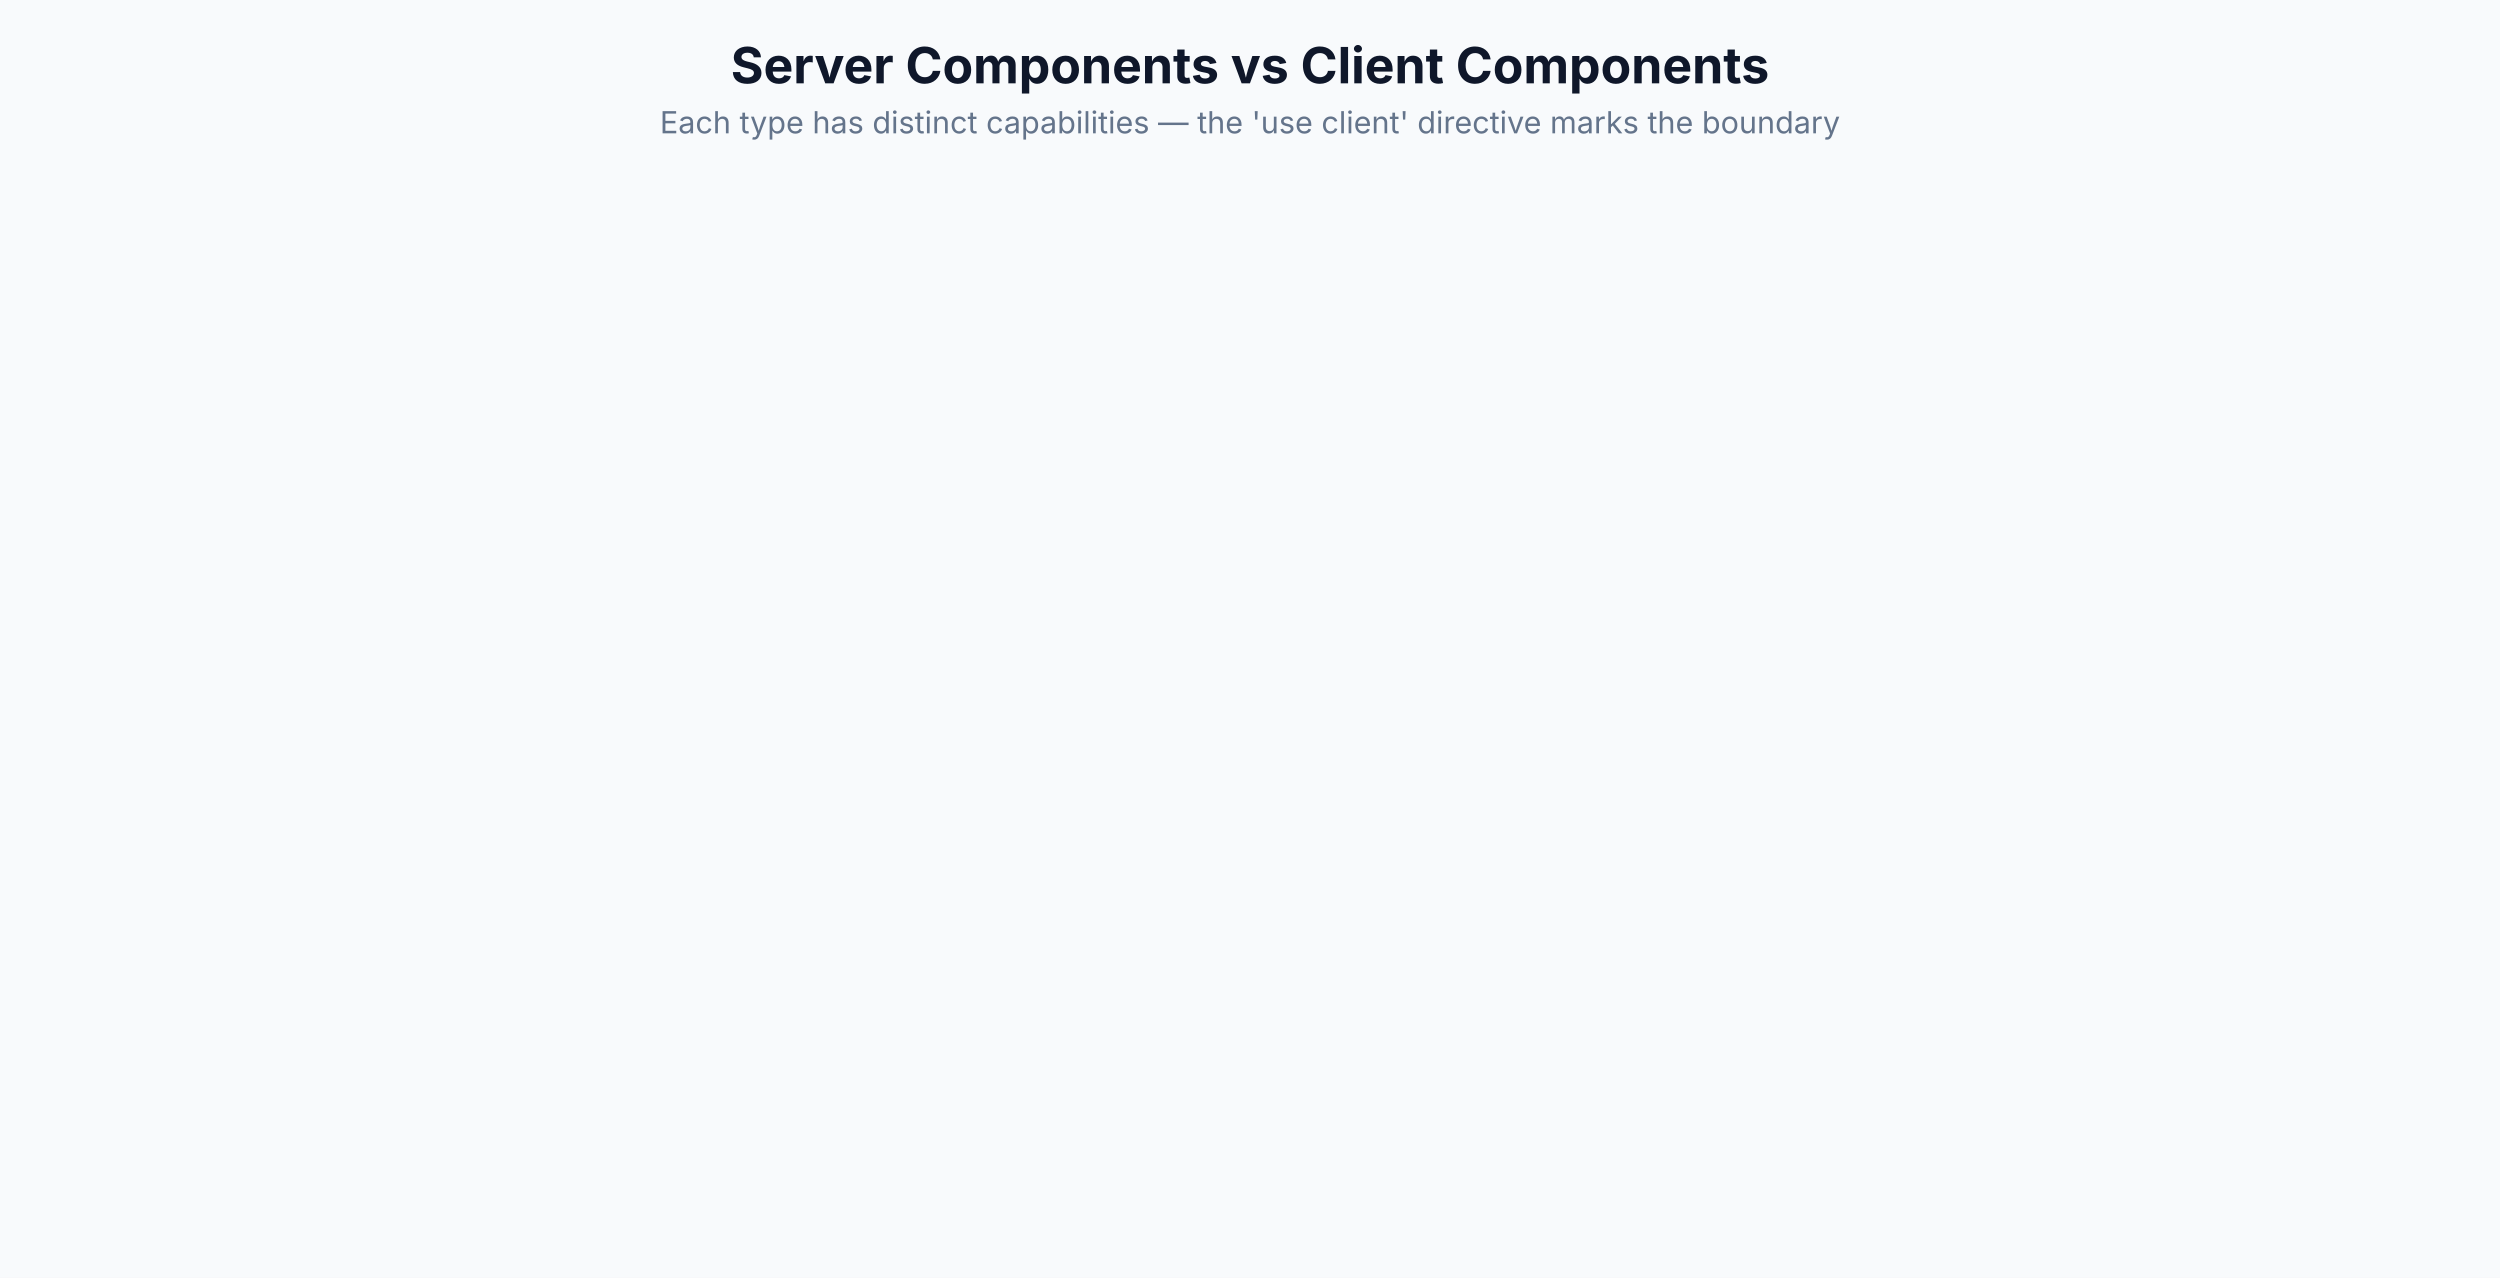
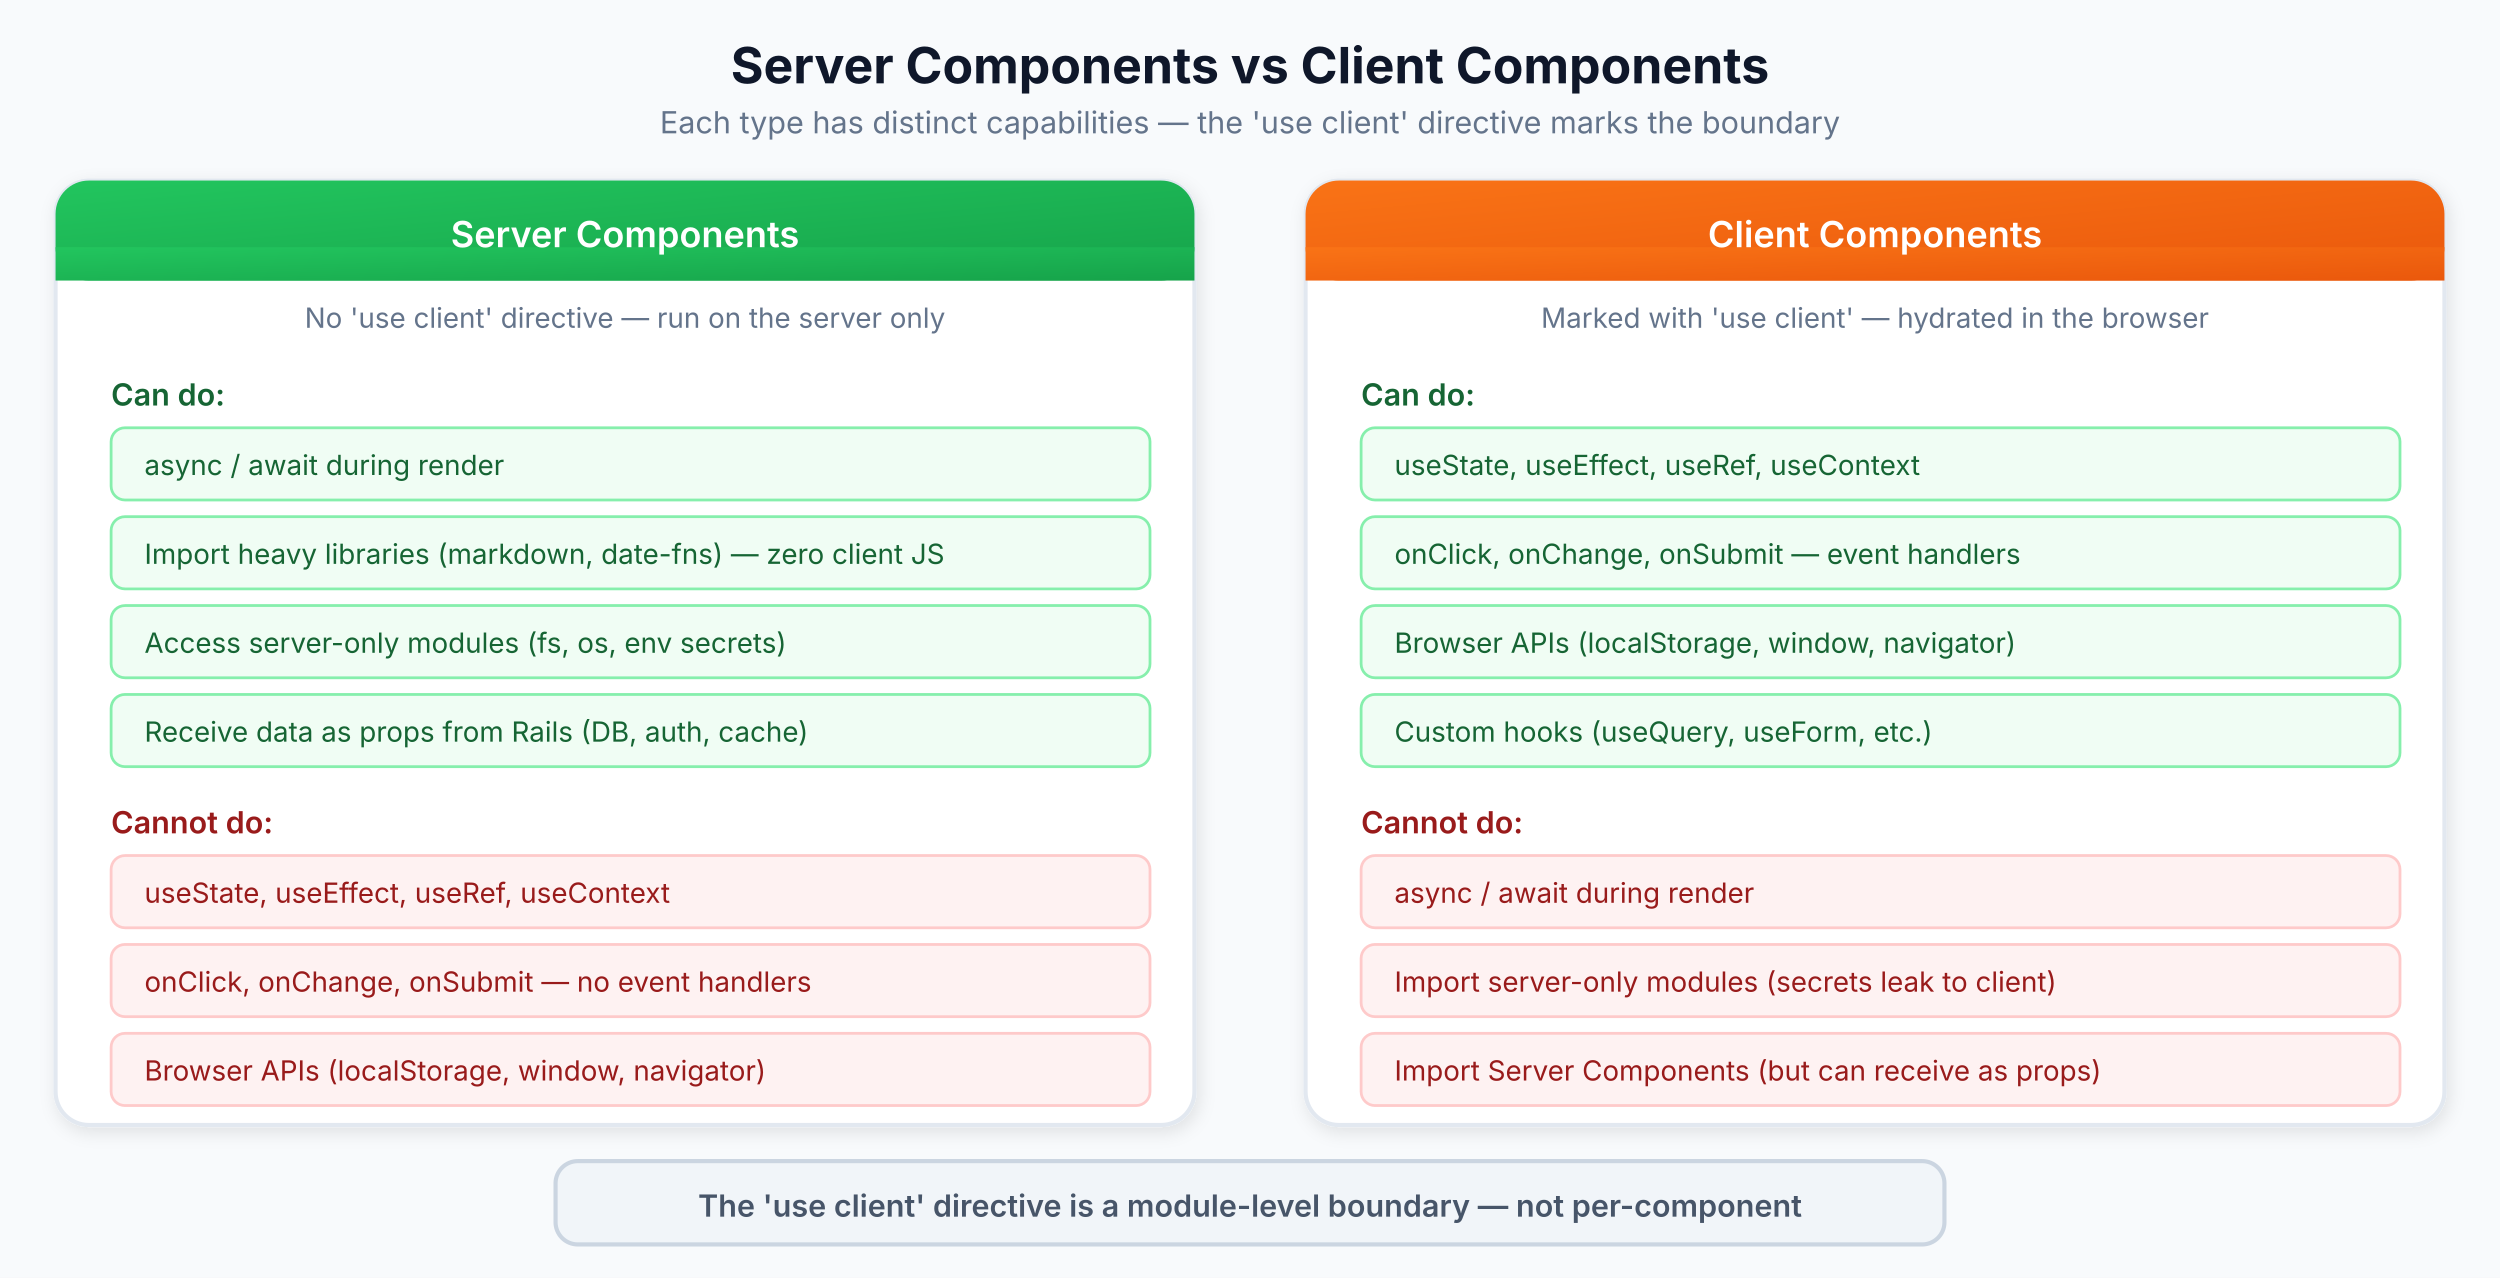
<svg xmlns="http://www.w3.org/2000/svg" viewBox="0 0 900 460" font-family="system-ui, -apple-system, 'Segoe UI', sans-serif">
  <defs>
    <linearGradient id="serverGrad" x1="0%" y1="0%" x2="100%" y2="100%">
      <stop offset="0%" stop-color="#22C55E" />
      <stop offset="100%" stop-color="#16A34A" />
    </linearGradient>
    <linearGradient id="clientGrad" x1="0%" y1="0%" x2="100%" y2="100%">
      <stop offset="0%" stop-color="#F97316" />
      <stop offset="100%" stop-color="#EA580C" />
    </linearGradient>
    <filter id="shadow">
      <feDropShadow dx="1" dy="2" stdDeviation="3" flood-opacity="0.1" />
    </filter>
    <style>
      .bg { fill: #F8FAFC; }
      .title { fill: #0F172A; }
      .subtitle { fill: #64748B; }
      .card { fill: white; stroke: #E2E8F0; }
      .can-bg { fill: #F0FDF4; stroke: #86EFAC; }
      .can-text { fill: #166534; }
      .cant-bg { fill: #FEF2F2; stroke: #FECACA; }
      .cant-text { fill: #991B1B; }
      .label-text { fill: #334155; }
      .label-sub { fill: #64748B; }
      .divider { stroke: #E2E8F0; }
      .boundary-line { stroke: #94A3B8; }
      .boundary-bg { fill: #F1F5F9; stroke: #CBD5E1; }
      .boundary-text { fill: #475569; }
      .code-bg { fill: #1E293B; }
      .code-text { fill: #E2E8F0; }
      .code-keyword { fill: #67E8F9; }
      .code-string { fill: #4ADE80; }
      .code-directive { fill: #F87171; }

      @media (prefers-color-scheme: dark) {
        .bg { fill: #0F172A; }
        .title { fill: #F1F5F9; }
        .subtitle { fill: #94A3B8; }
        .card { fill: #1E293B; stroke: #334155; }
        .can-bg { fill: #052E16; stroke: #10B981; }
        .can-text { fill: #6EE7B7; }
        .cant-bg { fill: #450A0A; stroke: #F87171; }
        .cant-text { fill: #FCA5A5; }
        .label-text { fill: #CBD5E1; }
        .label-sub { fill: #94A3B8; }
        .divider { stroke: #334155; }
        .boundary-line { stroke: #64748B; }
        .boundary-bg { fill: #1E293B; stroke: #475569; }
        .boundary-text { fill: #94A3B8; }
        .code-bg { fill: #0F172A; }
      }

-       .fade1 { opacity: 0; animation: fadeIn 12s ease 0.3s infinite; }
-       .fade2 { opacity: 0; animation: fadeIn 12s ease 0.8s infinite; }
-       .fade3 { opacity: 0; animation: fadeIn 12s ease 1.3s infinite; }
-       .fade4 { opacity: 0; animation: fadeIn 12s ease 1.8s infinite; }
-       .fade5 { opacity: 0; animation: fadeIn 12s ease 2.3s infinite; }
-       .fade6 { opacity: 0; animation: fadeIn 12s ease 2.8s infinite; }
-       .fade7 { opacity: 0; animation: fadeIn 12s ease 3.3s infinite; }
- 
-       @keyframes fadeIn {
-         0% { opacity: 0; } 3% { opacity: 1; } 83% { opacity: 1; } 92% { opacity: 0; } 100% { opacity: 0; }
-       }
- 
-       @media (prefers-reduced-motion: reduce) {
-         * { animation: none !important; opacity: 1 !important; }
-       }
+       .fade1, .fade2, .fade3, .fade4, .fade5, .fade6, .fade7 { opacity: 1; }
    </style>
  </defs>
  <rect width="900" height="460" class="bg" />
  <text x="450" y="30" text-anchor="middle" font-size="18" font-weight="700" class="title">Server Components vs Client Components</text>
  <text x="450" y="48" text-anchor="middle" font-size="11" class="subtitle">Each type has distinct capabilities — the 'use client' directive marks the boundary</text>
  <g class="fade1">
    <rect x="20" y="65" width="410" height="340" rx="12" class="card" stroke-width="1.5" filter="url(#shadow)" />
    <rect x="20" y="65" width="410" height="36" rx="12" fill="url(#serverGrad)" />
    <rect x="20" y="89" width="410" height="12" fill="url(#serverGrad)" />
    <text x="225" y="89" text-anchor="middle" font-size="13" font-weight="600" fill="white">Server Components</text>
    <text x="225" y="118" text-anchor="middle" font-size="10" class="label-sub">No 'use client' directive — run on the server only</text>
  </g>
  <g class="fade2">
    <text x="40" y="146" font-size="11" font-weight="600" class="can-text">Can do:</text>
    <rect x="40" y="154" width="374" height="26" rx="5" class="can-bg" stroke-width="1" />
    <text x="52" y="171" font-size="10" class="can-text">async / await during render</text>
    <rect x="40" y="186" width="374" height="26" rx="5" class="can-bg" stroke-width="1" />
    <text x="52" y="203" font-size="10" class="can-text">Import heavy libraries (markdown, date-fns) — zero client JS</text>
    <rect x="40" y="218" width="374" height="26" rx="5" class="can-bg" stroke-width="1" />
    <text x="52" y="235" font-size="10" class="can-text">Access server-only modules (fs, os, env secrets)</text>
    <rect x="40" y="250" width="374" height="26" rx="5" class="can-bg" stroke-width="1" />
    <text x="52" y="267" font-size="10" class="can-text">Receive data as props from Rails (DB, auth, cache)</text>
  </g>
  <g class="fade3">
    <text x="40" y="300" font-size="11" font-weight="600" class="cant-text">Cannot do:</text>
    <rect x="40" y="308" width="374" height="26" rx="5" class="cant-bg" stroke-width="1" />
    <text x="52" y="325" font-size="10" class="cant-text">useState, useEffect, useRef, useContext</text>
    <rect x="40" y="340" width="374" height="26" rx="5" class="cant-bg" stroke-width="1" />
    <text x="52" y="357" font-size="10" class="cant-text">onClick, onChange, onSubmit — no event handlers</text>
    <rect x="40" y="372" width="374" height="26" rx="5" class="cant-bg" stroke-width="1" />
    <text x="52" y="389" font-size="10" class="cant-text">Browser APIs (localStorage, window, navigator)</text>
  </g>
  <g class="fade4">
    <rect x="470" y="65" width="410" height="340" rx="12" class="card" stroke-width="1.5" filter="url(#shadow)" />
    <rect x="470" y="65" width="410" height="36" rx="12" fill="url(#clientGrad)" />
    <rect x="470" y="89" width="410" height="12" fill="url(#clientGrad)" />
    <text x="675" y="89" text-anchor="middle" font-size="13" font-weight="600" fill="white">Client Components</text>
    <text x="675" y="118" text-anchor="middle" font-size="10" class="label-sub">Marked with 'use client' — hydrated in the browser</text>
  </g>
  <g class="fade5">
    <text x="490" y="146" font-size="11" font-weight="600" class="can-text">Can do:</text>
    <rect x="490" y="154" width="374" height="26" rx="5" class="can-bg" stroke-width="1" />
    <text x="502" y="171" font-size="10" class="can-text">useState, useEffect, useRef, useContext</text>
    <rect x="490" y="186" width="374" height="26" rx="5" class="can-bg" stroke-width="1" />
    <text x="502" y="203" font-size="10" class="can-text">onClick, onChange, onSubmit — event handlers</text>
    <rect x="490" y="218" width="374" height="26" rx="5" class="can-bg" stroke-width="1" />
    <text x="502" y="235" font-size="10" class="can-text">Browser APIs (localStorage, window, navigator)</text>
    <rect x="490" y="250" width="374" height="26" rx="5" class="can-bg" stroke-width="1" />
    <text x="502" y="267" font-size="10" class="can-text">Custom hooks (useQuery, useForm, etc.)</text>
  </g>
  <g class="fade6">
    <text x="490" y="300" font-size="11" font-weight="600" class="cant-text">Cannot do:</text>
    <rect x="490" y="308" width="374" height="26" rx="5" class="cant-bg" stroke-width="1" />
    <text x="502" y="325" font-size="10" class="cant-text">async / await during render</text>
    <rect x="490" y="340" width="374" height="26" rx="5" class="cant-bg" stroke-width="1" />
    <text x="502" y="357" font-size="10" class="cant-text">Import server-only modules (secrets leak to client)</text>
    <rect x="490" y="372" width="374" height="26" rx="5" class="cant-bg" stroke-width="1" />
    <text x="502" y="389" font-size="10" class="cant-text">Import Server Components (but can receive as props)</text>
  </g>
  <g class="fade7">
    <rect x="200" y="418" width="500" height="30" rx="8" class="boundary-bg" stroke-width="1.5" />
    <text x="450" y="438" text-anchor="middle" font-size="11" font-weight="600" class="boundary-text">The 'use client' directive is a module-level boundary — not per-component</text>
  </g>
</svg>
